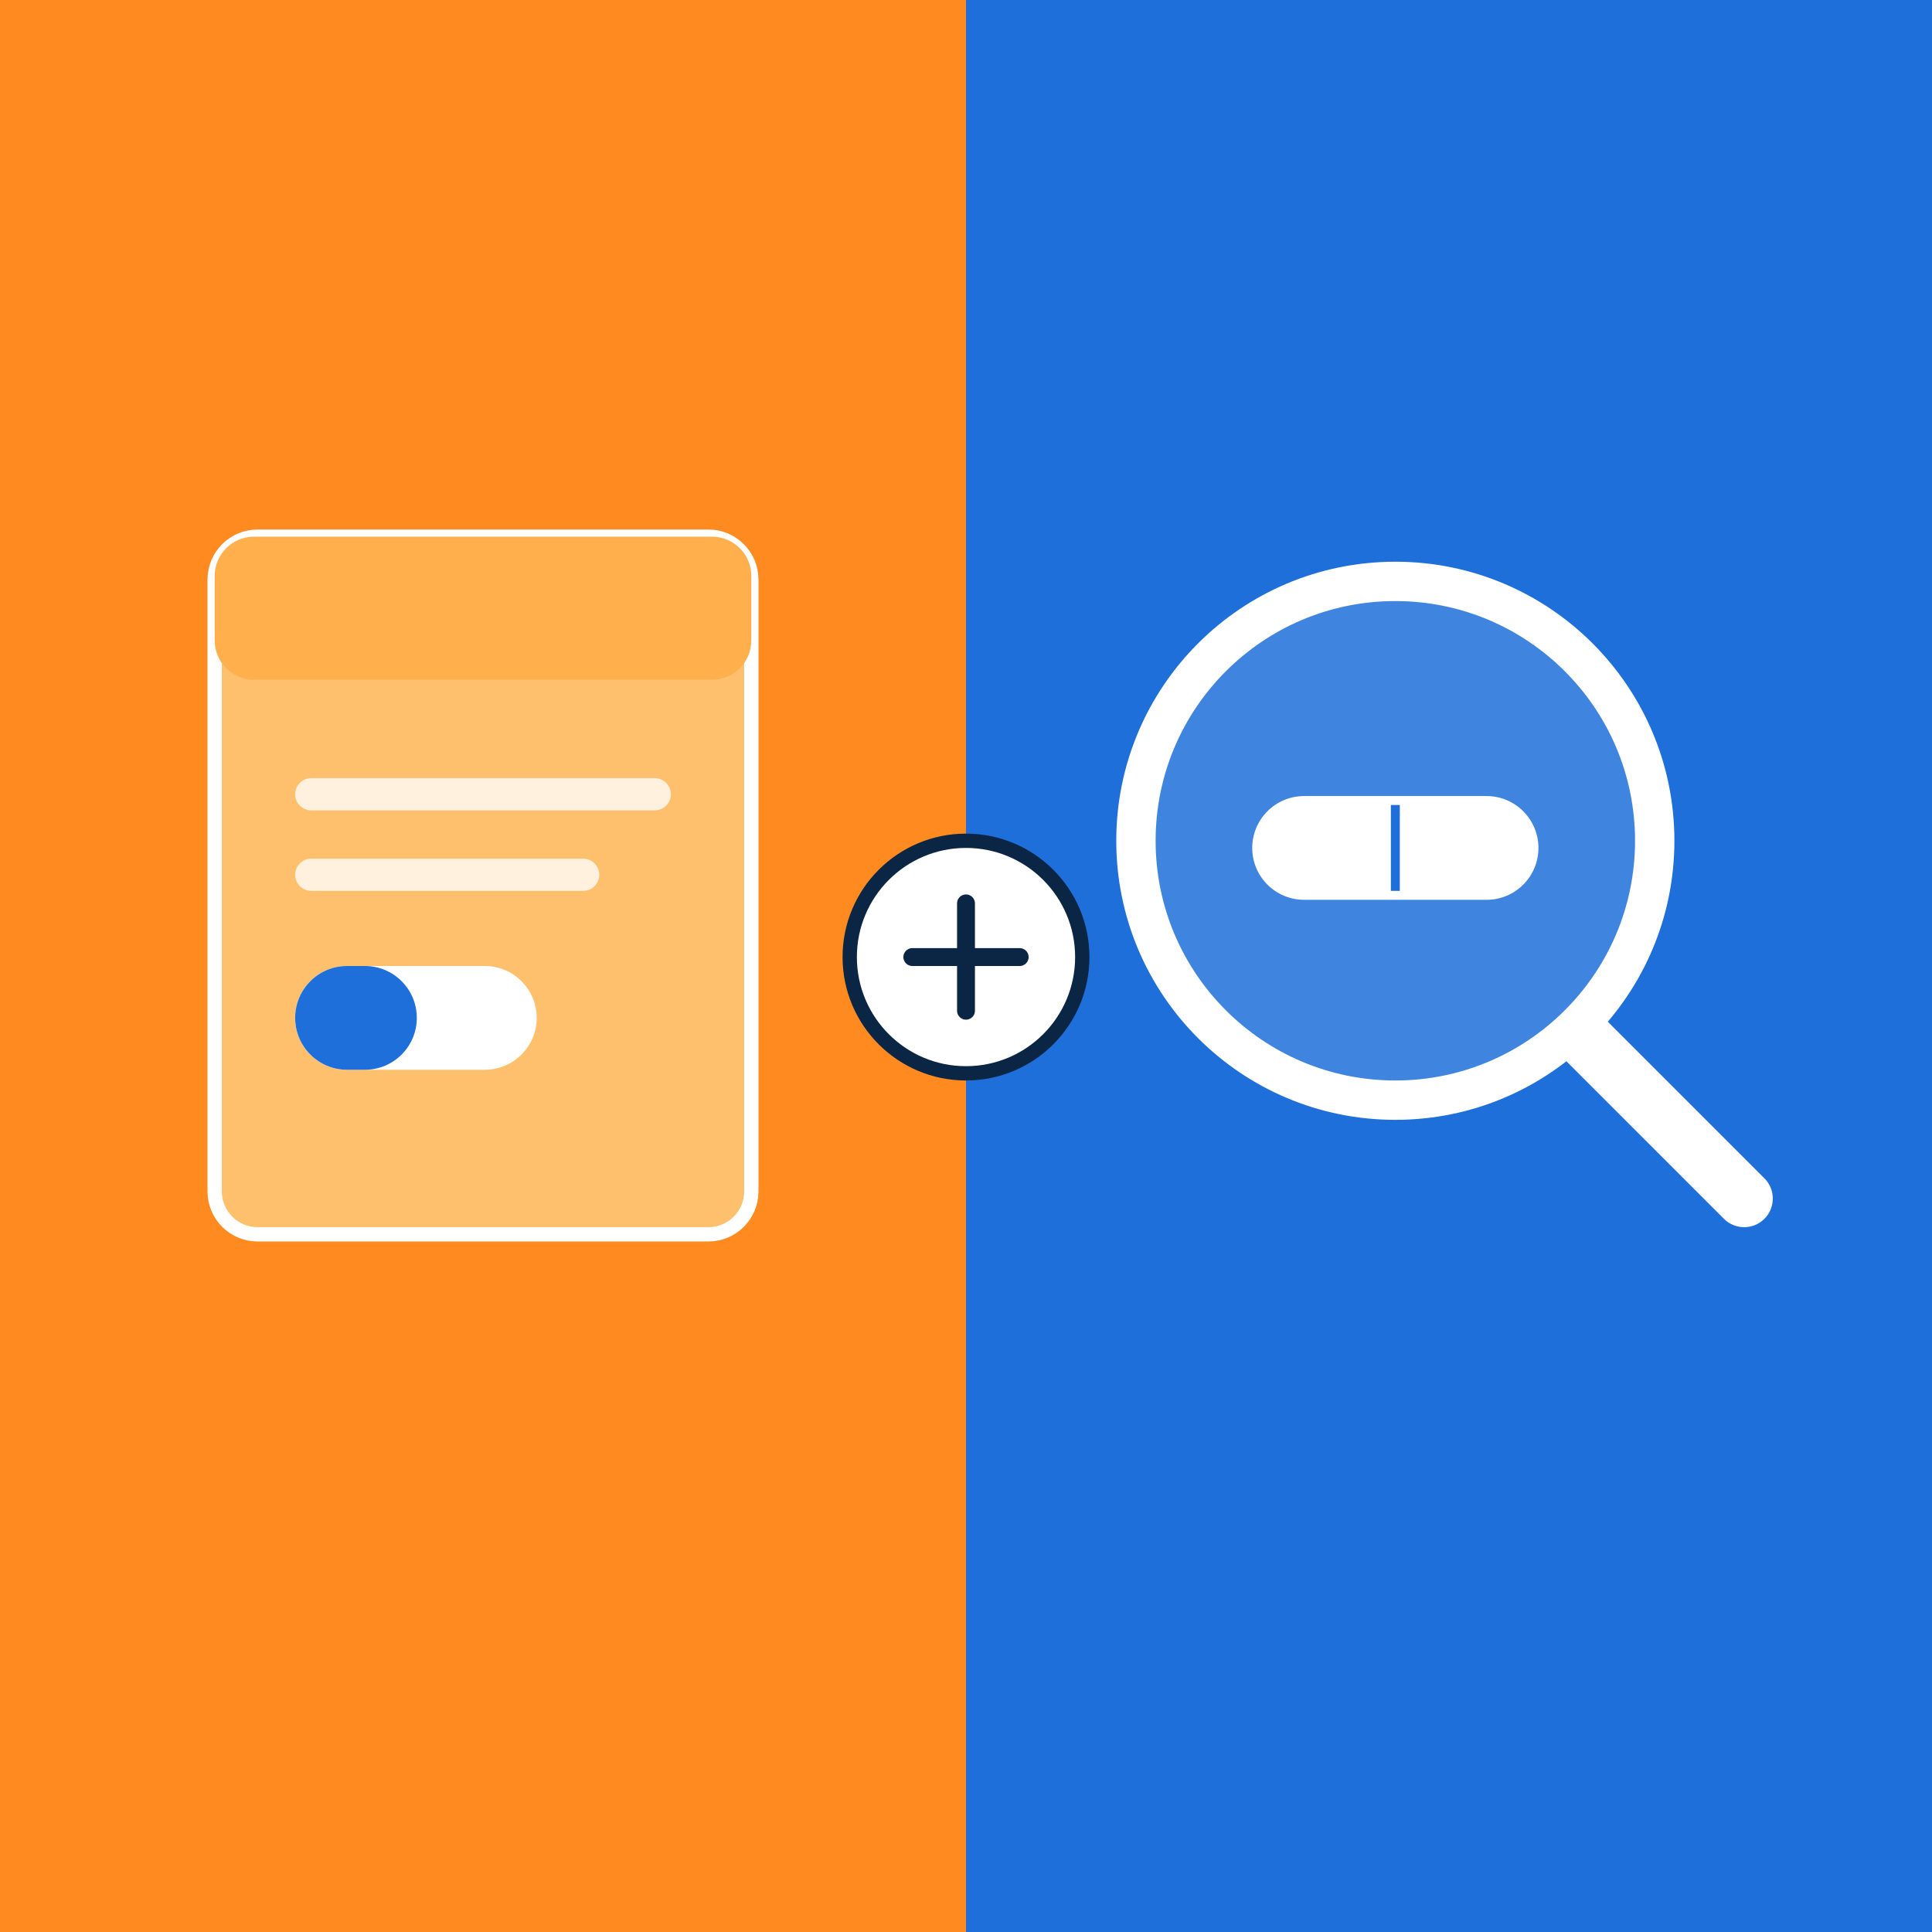
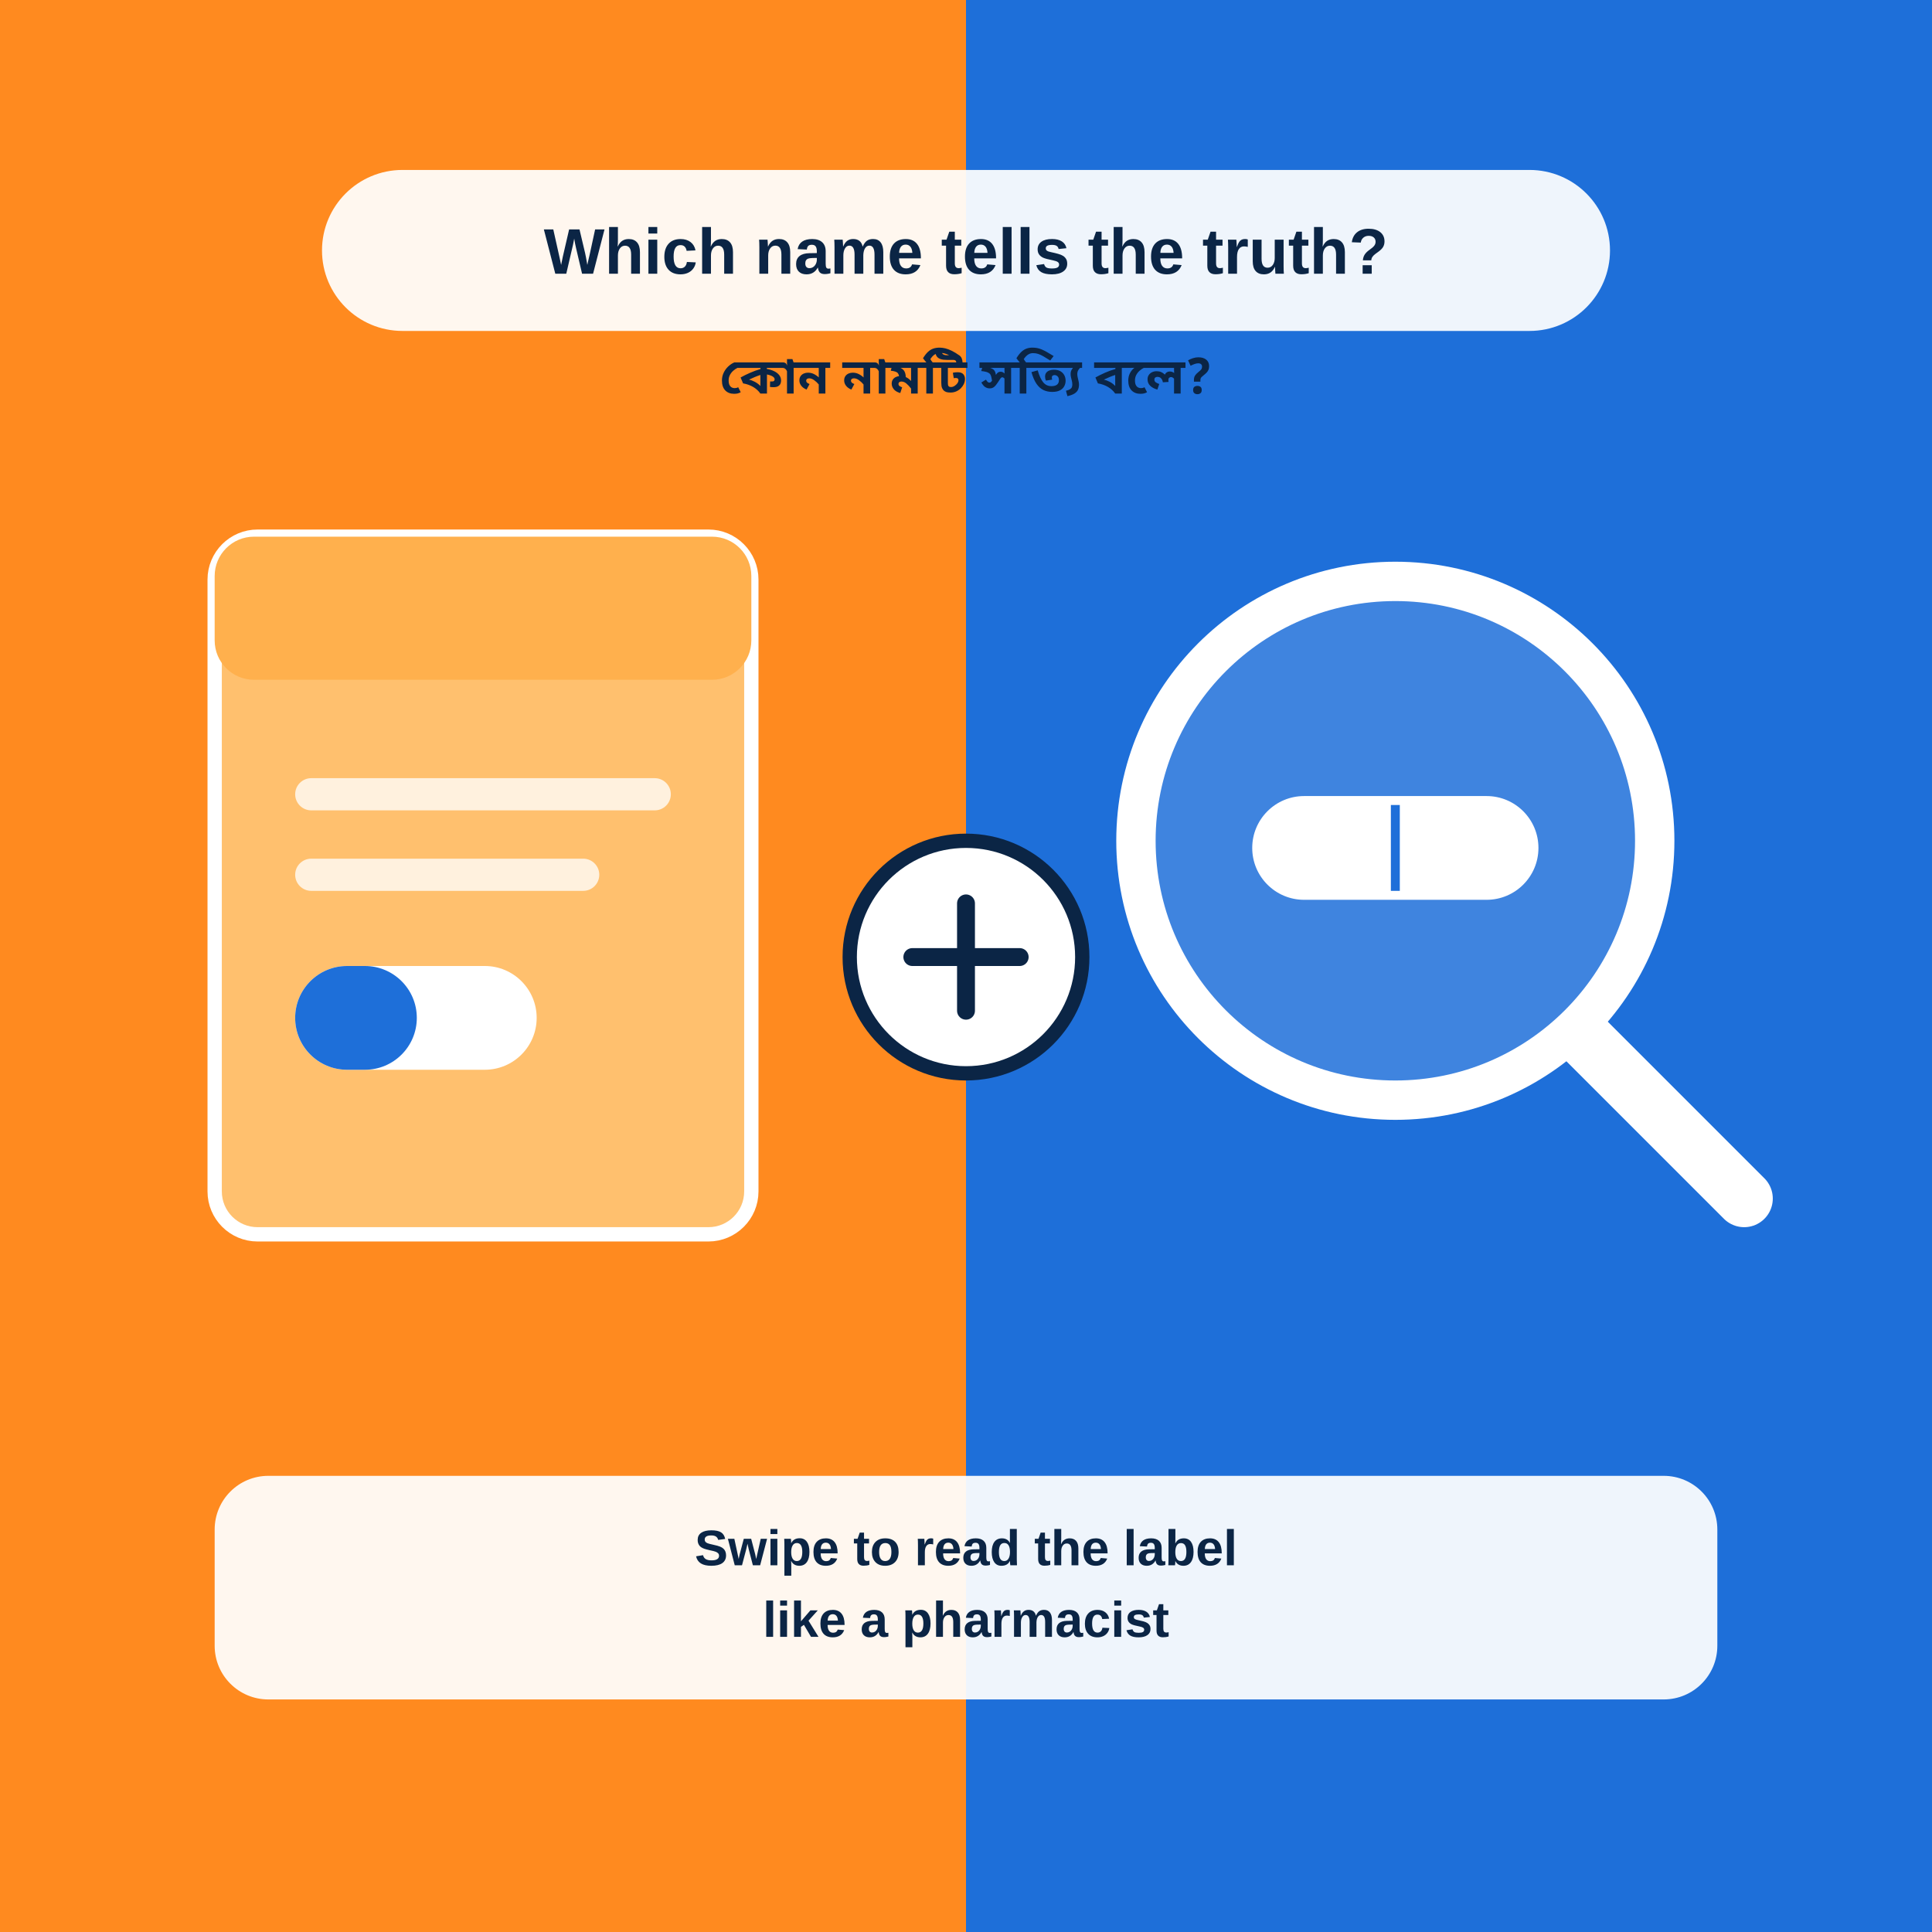
<svg xmlns="http://www.w3.org/2000/svg" width="1080" height="1080" viewBox="0 0 1080 1080" role="img" aria-labelledby="t d">
  <rect width="1080" height="1080" rx="36" fill="#f4f7fb" />
  <path d="M0 0 H540 V1080 H0Z" fill="#ff8a1f" />
  <path d="M540 0 H1080 V1080 H540Z" fill="#1e6fd9" />
  <g transform="translate(120 300)">
    <rect x="0" y="0" width="300" height="390" rx="24" fill="#ffc06e" stroke="#fff" stroke-width="8" />
    <rect x="0" y="0" width="300" height="80" rx="22" fill="#ffb04d" />
    <rect x="45" y="135" width="210" height="18" rx="9" fill="#fff1de" />
    <rect x="45" y="180" width="170" height="18" rx="9" fill="#fff1de" />
    <rect x="45" y="240" width="135" height="58" rx="29" fill="#fff" />
    <rect x="45" y="240" width="68" height="58" rx="29" fill="#1e6fd9" />
  </g>
  <g transform="translate(635 320)">
    <circle cx="145" cy="150" r="145" fill="#ffffff25" stroke="#fff" stroke-width="22" />
    <path d="M250 260 L340 350" stroke="#fff" stroke-width="32" stroke-linecap="round" />
    <rect x="65" y="125" width="160" height="58" rx="29" fill="#fff" />
    <path d="M145 130 V178" stroke="#1e6fd9" stroke-width="5" />
  </g>
  <circle cx="540" cy="535" r="65" fill="#fff" stroke="#0b2545" stroke-width="8" />
  <path d="M510 535 H570 M540 505 V565" stroke="#0b2545" stroke-width="10" stroke-linecap="round" />
+   <g font-family="Poppins,Arial,sans-serif" font-weight="800" fill="#0b2545">
+     <rect x="180" y="95" width="720" height="90" rx="45" fill="#ffffffed" />
+     <text x="540" y="153" font-size="36" text-anchor="middle">Which name tells the truth?</text>
+     <rect x="120" y="825" width="840" height="125" rx="30" fill="#ffffffed" />
+     <text x="540" y="875" font-size="28" text-anchor="middle">Swipe to read the label</text>
+     <text x="540" y="915" font-size="28" text-anchor="middle">like a pharmacist</text>
+   </g>
+   <g font-family="Hind Siliguri,Noto Sans Bengali,sans-serif" font-weight="700" fill="#0b2545">
+     <text x="540" y="220" font-size="28" text-anchor="middle">কোন নামটি সত্যি বলে?</text>
+   </g>
</svg>
